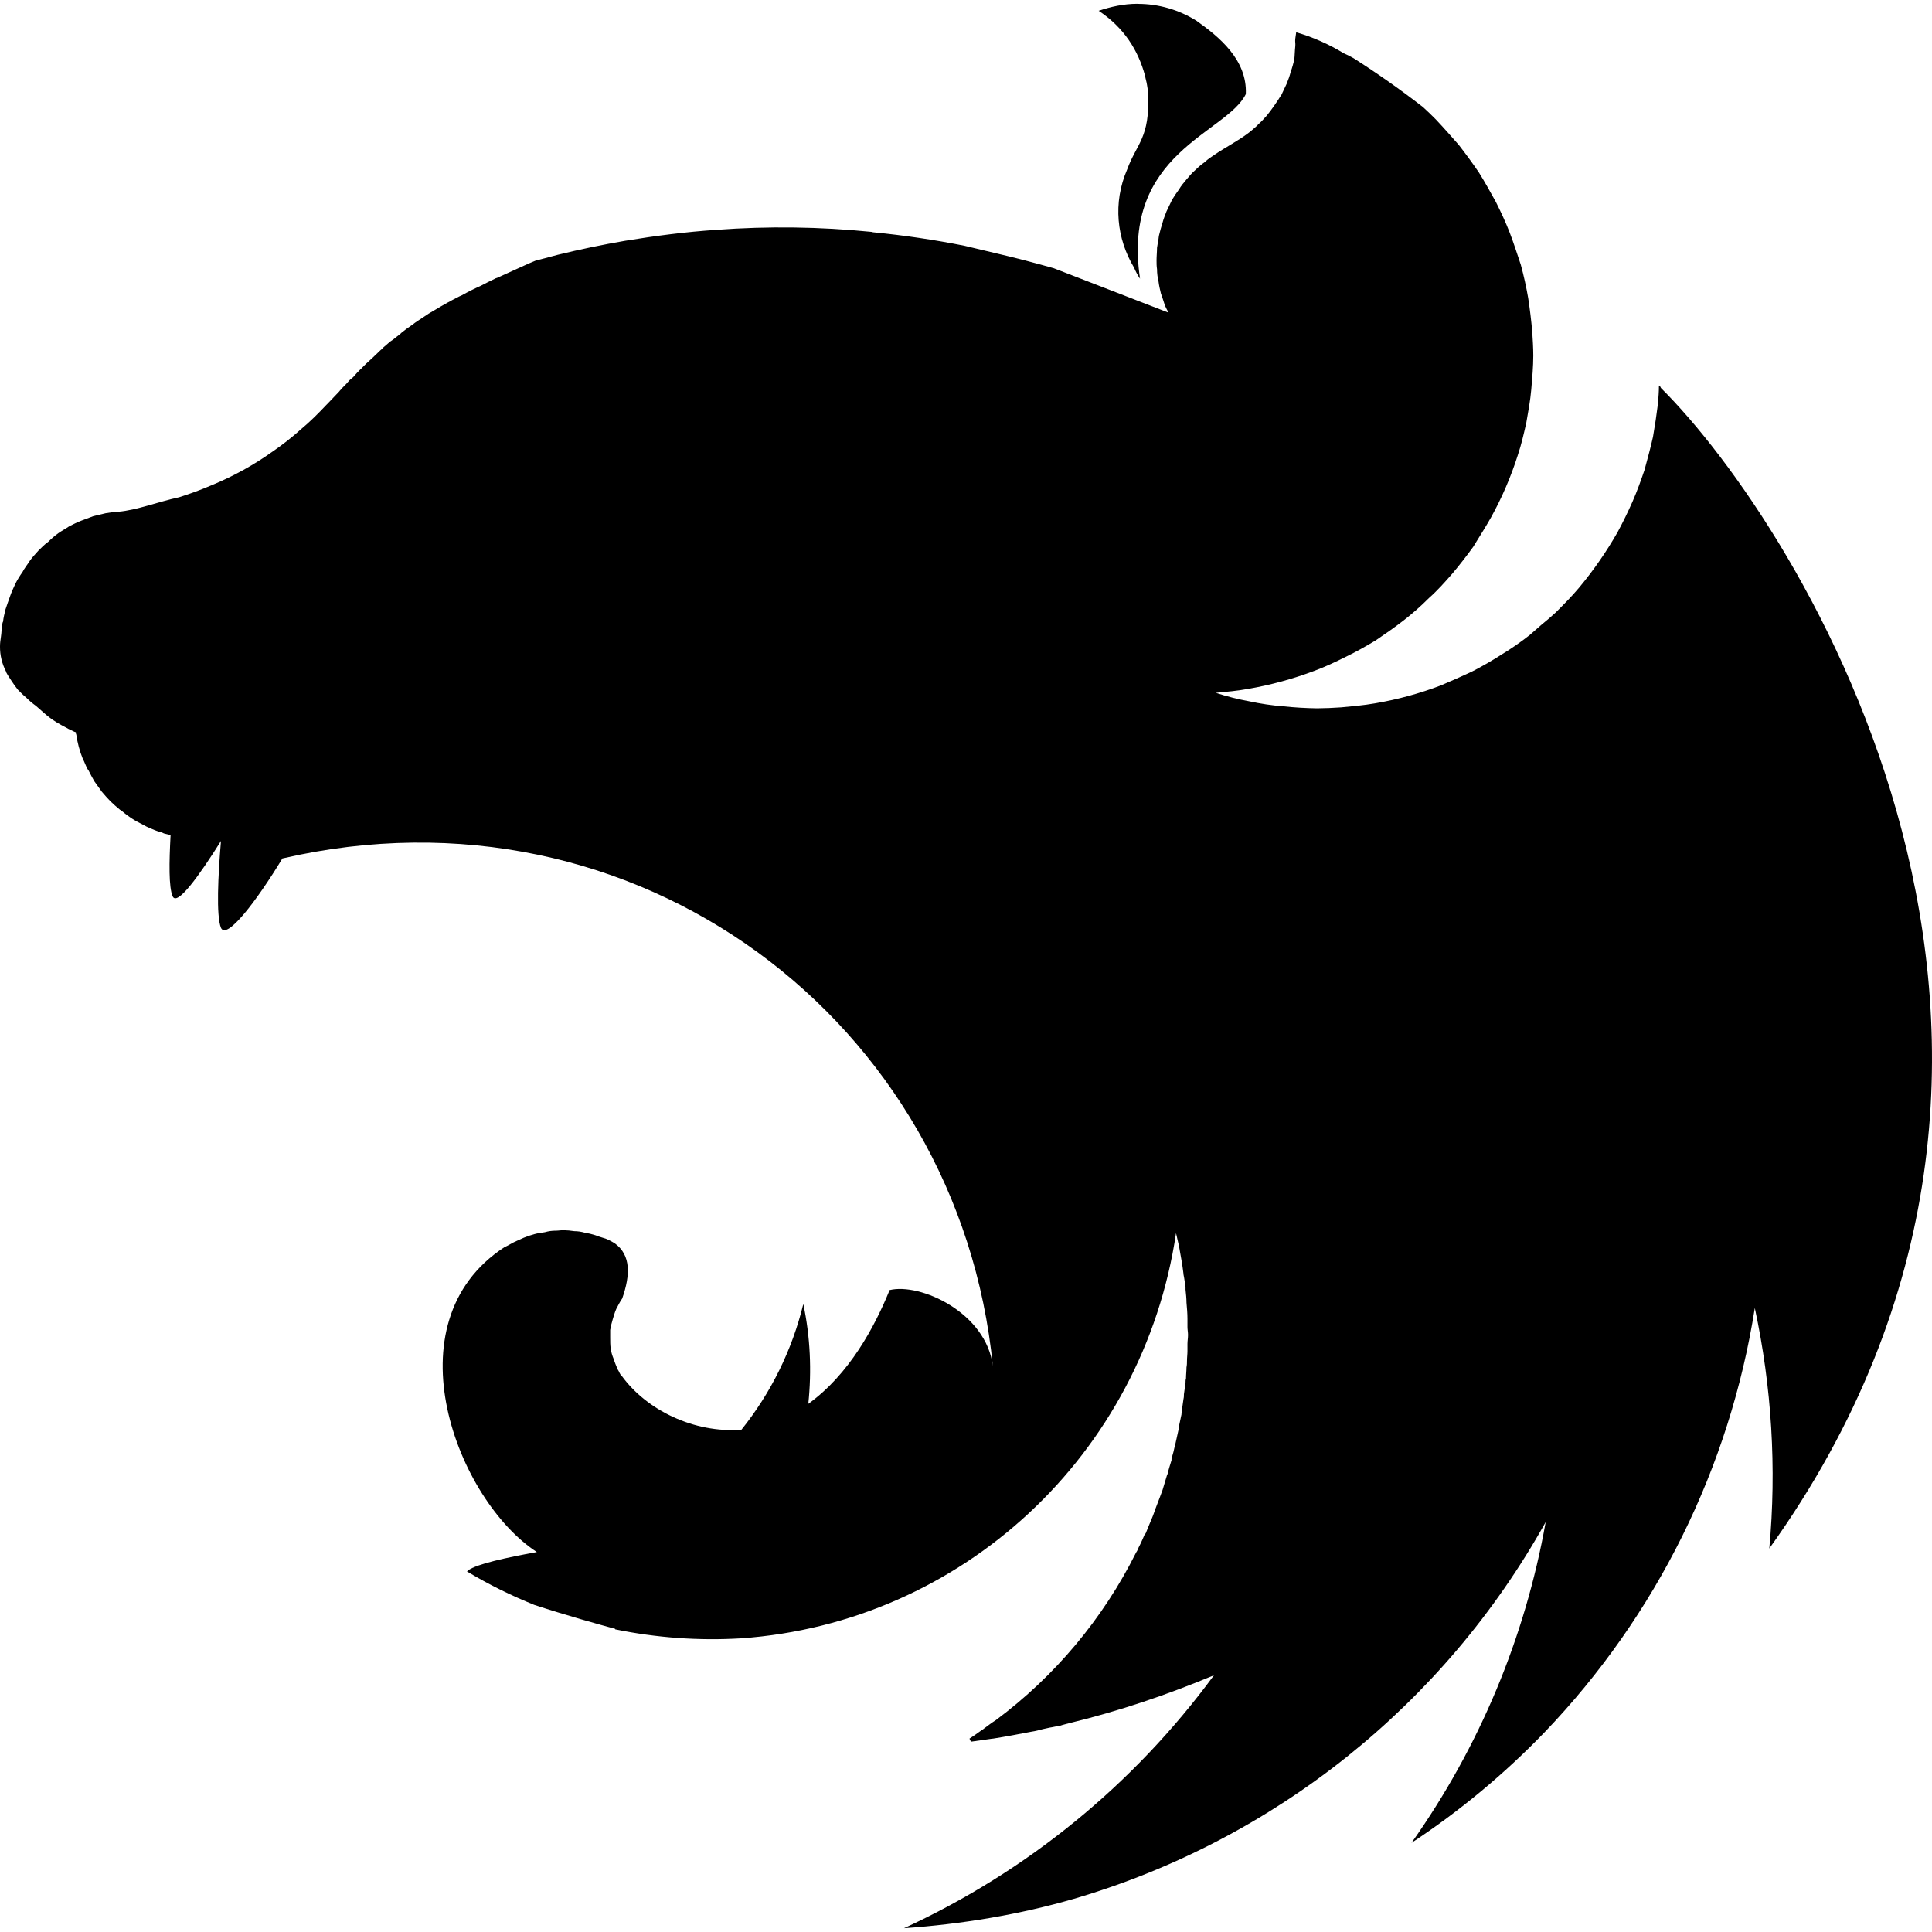
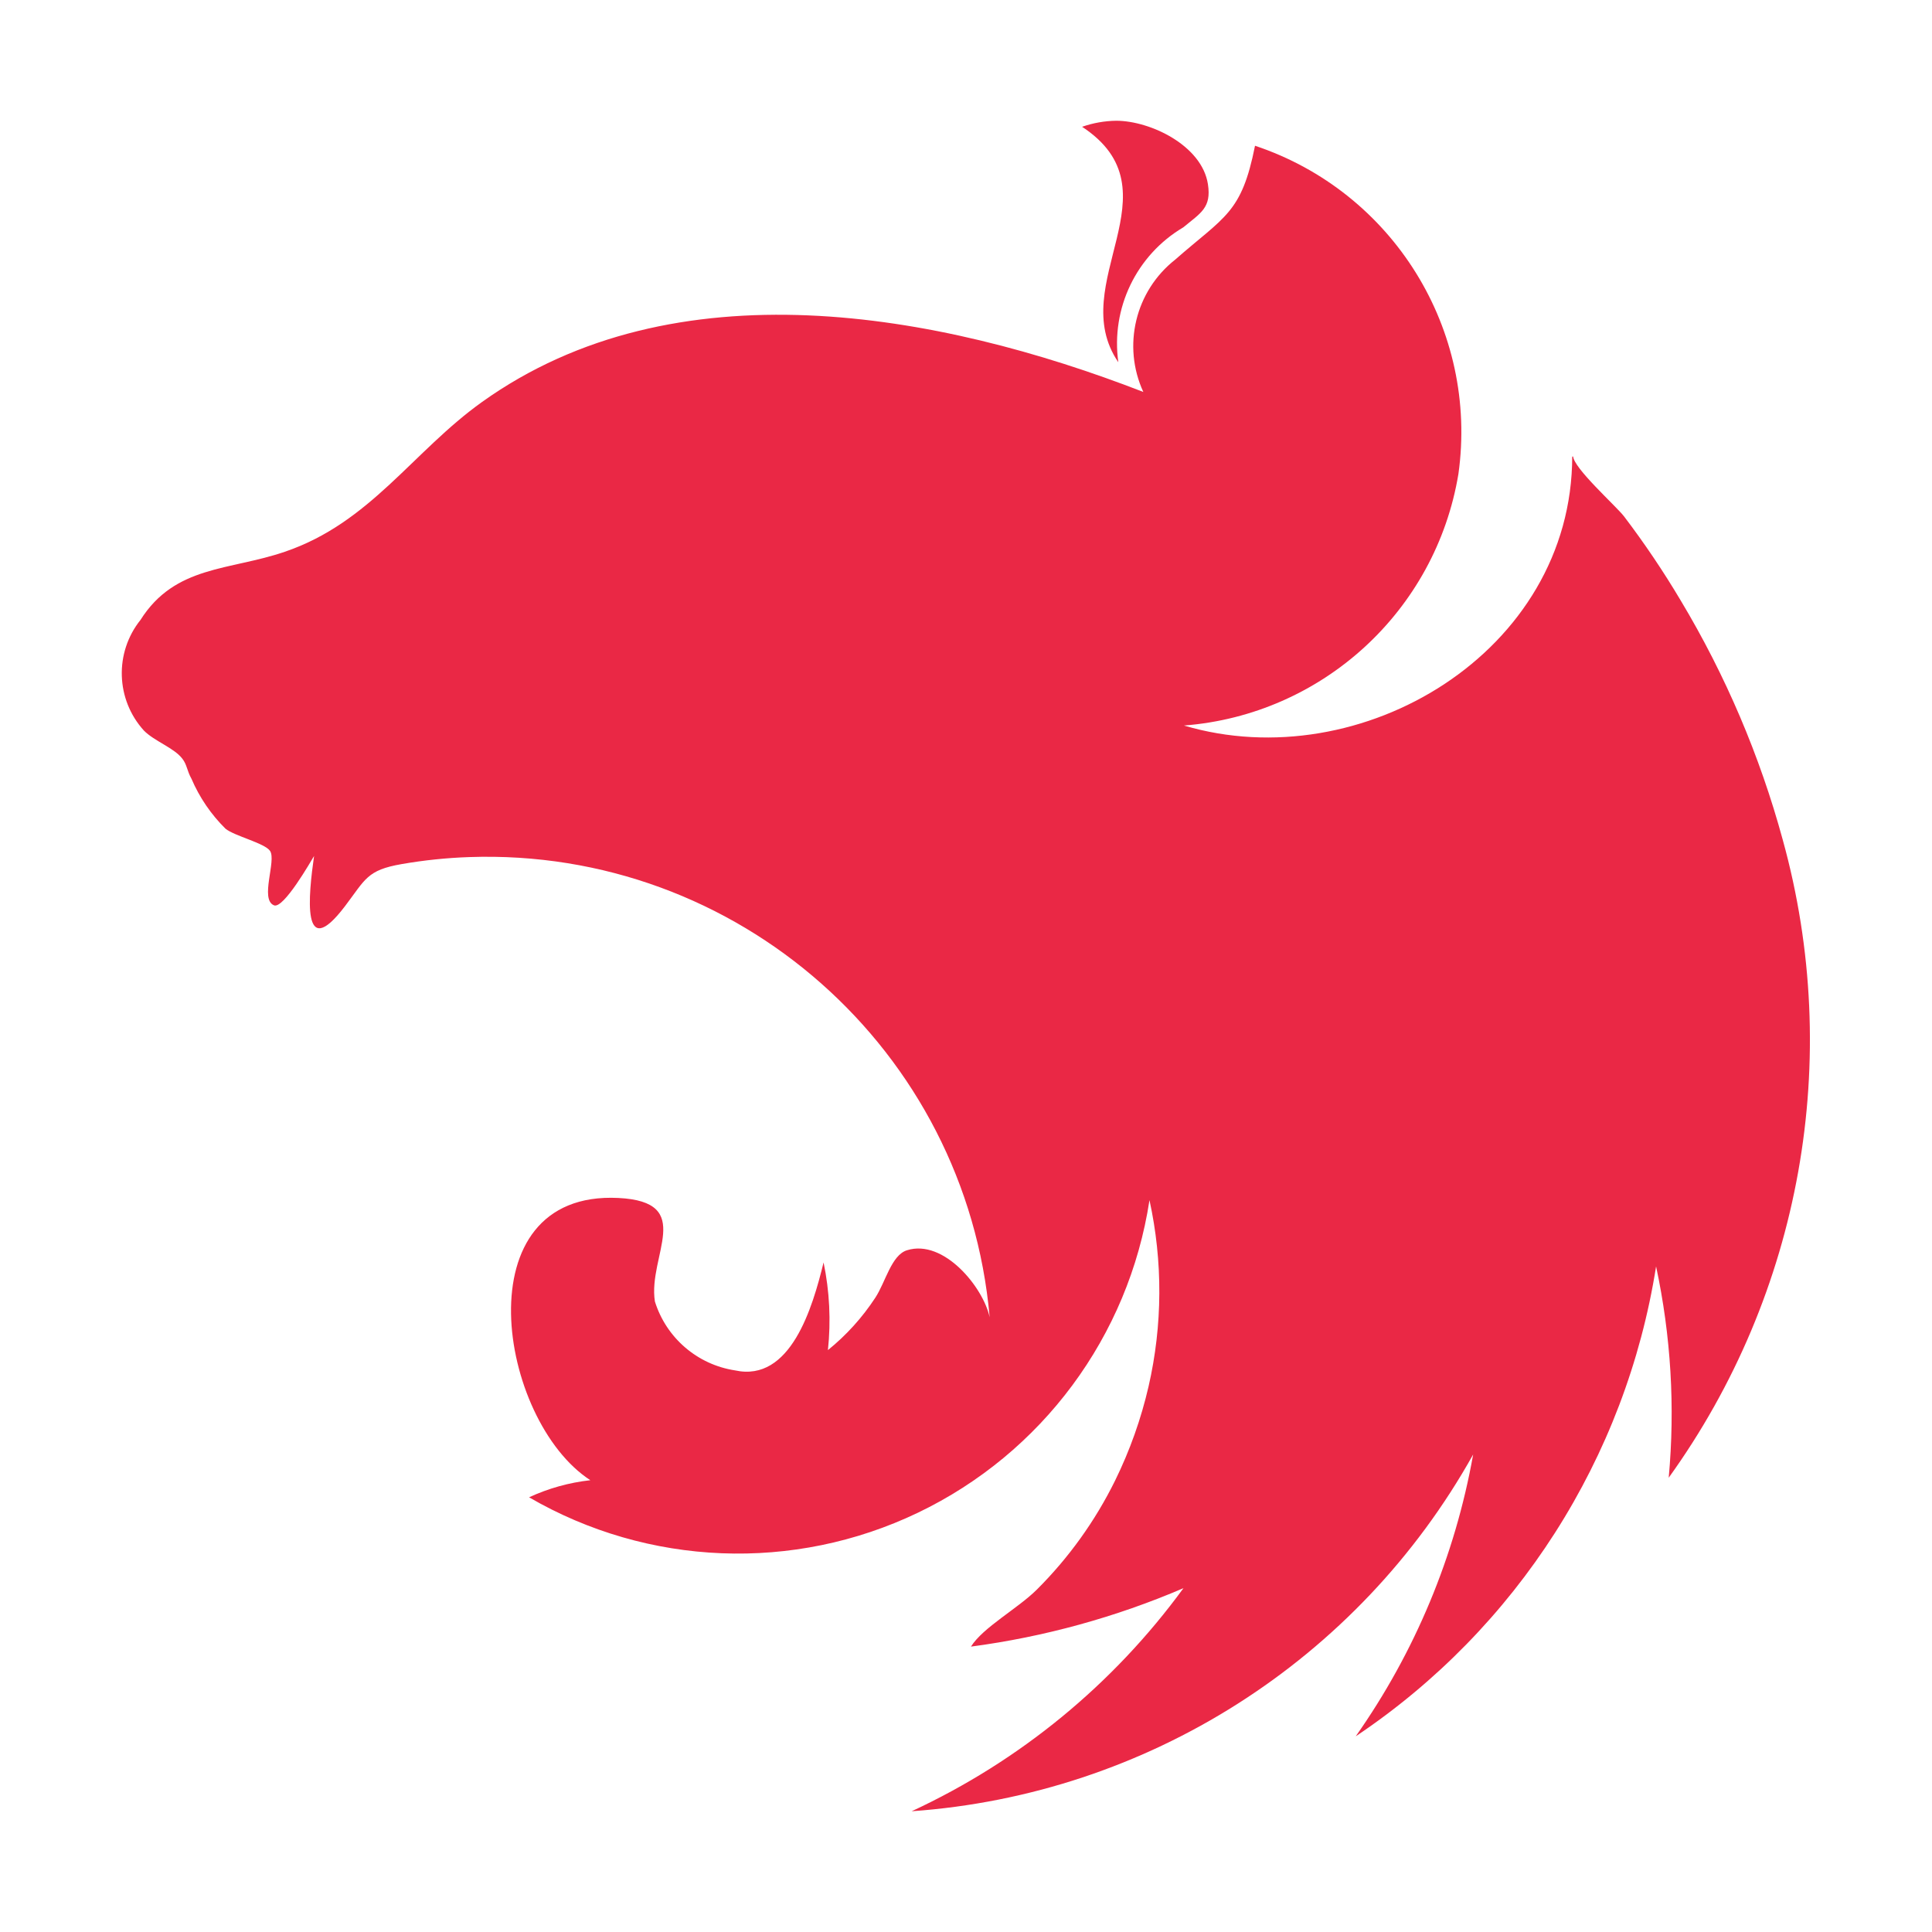
- <svg xmlns="http://www.w3.org/2000/svg" role="img" viewBox="0 0 24 24">
-   <path d="M14.131.047c-.173 0-.334.037-.483.087.316.21.49.49.576.806.007.043.019.074.025.117a.681.681 0 0 1 .013.112c.024.545-.143.614-.26.936-.18.415-.13.861.086 1.22a.74.74 0 0 0 .074.137c-.235-1.568 1.073-1.803 1.314-2.293.019-.428-.334-.713-.613-.911a1.37 1.37 0 0 0-.732-.21zM16.102.4c-.024.143-.006.106-.012.18-.006.05-.006.112-.012.161-.013.05-.025.1-.044.149-.012.05-.03.1-.05.149l-.067.142c-.02.025-.031.05-.05.075l-.037.055a2.152 2.152 0 0 1-.093.124c-.037.038-.068.081-.112.112v.006c-.037.031-.074.068-.118.1-.13.099-.278.173-.415.266-.043.03-.087.056-.124.093a.906.906 0 0 0-.118.099c-.043.037-.074.074-.111.118-.031.037-.068.08-.093.124a1.582 1.582 0 0 0-.087.13c-.025.05-.043.093-.068.142-.019.05-.037.093-.05.143a2.007 2.007 0 0 0-.043.155c-.006.025-.006.056-.012.08-.007.025-.007.05-.013.075 0 .05-.006.105-.006.155 0 .037 0 .074.006.111 0 .05.006.1.019.155.006.05.018.1.03.15.02.049.032.098.05.148.013.03.031.062.044.087l-1.426-.552c-.241-.068-.477-.13-.719-.186l-.39-.093c-.372-.074-.75-.13-1.128-.167-.013 0-.019-.006-.031-.006A11.082 11.082 0 0 0 8.9 2.855c-.378.025-.756.074-1.134.136a12.45 12.45 0 0 0-.837.174l-.279.074c-.092.037-.18.08-.266.118l-.205.093c-.012.006-.024.006-.03.012-.063.031-.118.056-.174.087a2.738 2.738 0 0 0-.236.118c-.043.018-.086.043-.124.062a.559.559 0 0 1-.055.03c-.056.032-.112.063-.162.094a1.56 1.56 0 0 0-.148.093c-.044.03-.087.055-.124.086-.006.007-.013.007-.019.013-.037.025-.08.056-.118.087l-.012.012-.093.074c-.012.007-.025.019-.037.025-.031.025-.062.056-.093.08-.006.013-.019.02-.025.025-.037.038-.074.069-.111.106-.007 0-.007.006-.013.012a1.742 1.742 0 0 0-.111.106c-.007.006-.007.012-.013.012a1.454 1.454 0 0 0-.093.1c-.012.012-.03.024-.043.036a1.374 1.374 0 0 1-.106.112c-.006.012-.018.019-.024.03-.05.05-.093.1-.143.15l-.018.018c-.1.106-.205.211-.317.304-.111.1-.229.192-.347.273a3.777 3.777 0 0 1-.762.421c-.13.056-.267.106-.403.149-.26.056-.527.161-.756.18-.05 0-.105.012-.155.018l-.155.037-.149.056c-.05.019-.099.044-.148.068-.044.031-.093.056-.137.087a1.011 1.011 0 0 0-.124.106c-.043.03-.087.074-.124.111-.037.043-.074.08-.105.124-.031.05-.068.093-.093.143a1.092 1.092 0 0 0-.087.142c-.025.056-.05.106-.068.161-.019.05-.037.106-.056.161-.012.05-.025.1-.03.15 0 .005-.007.012-.007.018-.012.056-.012.13-.019.167C.006 7.95 0 7.986 0 8.03a.657.657 0 0 0 .074.31v.006c.019.037.044.075.069.112.024.037.05.074.08.111.031.031.068.069.106.1a.906.906 0 0 0 .117.099c.149.13.186.173.378.272.031.019.062.031.1.05.006 0 .012.006.018.006 0 .013 0 .019.006.031a1.272 1.272 0 0 0 .08.298c.02.037.032.074.05.111.007.013.013.025.02.031.024.05.049.093.073.137l.093.13c.031.037.069.08.106.118.037.037.074.068.118.105 0 0 .006.006.012.006.037.031.074.062.112.087a.986.986 0 0 0 .136.08c.043.025.093.05.142.069a.73.73 0 0 0 .124.043c.007.006.013.006.025.012.025.007.056.013.08.019-.018.335-.024.65.026.762.055.124.328-.254.6-.688-.036.428-.061.93 0 1.079.069.155.44-.329.763-.862 4.395-1.016 8.405 2.02 8.826 6.31-.08-.67-.905-1.041-1.283-.948-.186.458-.502 1.047-1.01 1.413.043-.41.025-.83-.062-1.24a4.009 4.009 0 0 1-.769 1.562c-.588.043-1.177-.242-1.487-.67-.025-.018-.031-.055-.05-.08-.018-.043-.037-.087-.05-.13a.515.515 0 0 1-.037-.13c-.006-.044-.006-.087-.006-.137v-.093a.992.992 0 0 1 .031-.13c.013-.043.025-.086.044-.13.024-.043.043-.087.074-.13.105-.298.105-.54-.087-.682a.706.706 0 0 0-.118-.062c-.024-.006-.055-.018-.08-.025l-.05-.018a.847.847 0 0 0-.13-.031.472.472 0 0 0-.13-.019 1.01 1.01 0 0 0-.136-.012c-.031 0-.062.006-.093.006a.484.484 0 0 0-.137.019c-.043.006-.086.012-.13.024a1.068 1.068 0 0 0-.13.044c-.043.018-.08.037-.124.056-.037.018-.074.043-.118.062-1.444.942-.582 3.148.403 3.787-.372.068-.75.148-.855.229l-.013.012c.267.161.546.298.837.416.397.13.818.247 1.004.297v.006a5.996 5.996 0 0 0 1.562.112c2.746-.192 4.996-2.281 5.405-5.033l.037.161c.019.112.043.23.056.347v.006c.012.056.018.112.025.162v.024c.006.056.012.112.012.162.006.068.012.136.012.204v.1c0 .03.007.067.007.098 0 .038-.007.075-.007.112v.087c0 .043-.006.08-.006.124 0 .025 0 .05-.006.08 0 .044-.006.087-.006.137-.006.018-.006.037-.006.055l-.02.143c0 .019 0 .037-.005.056-.007.062-.019.118-.025.18v.012l-.037.174v.018l-.037.167c0 .007-.007.02-.007.025a1.663 1.663 0 0 1-.043.168v.018c-.019.062-.037.118-.05.174-.006.006-.006.012-.006.012l-.056.186c-.024.062-.043.118-.068.18-.025.062-.043.124-.068.18-.025.062-.05.117-.074.18h-.007c-.024.055-.05.117-.08.173a.302.302 0 0 1-.019.043c-.006.006-.006.013-.012.019a5.867 5.867 0 0 1-1.742 2.082c-.05.031-.099.069-.149.106-.012.012-.03.018-.043.03a2.603 2.603 0 0 1-.136.094l.018.037h.007l.26-.037h.006c.161-.025.322-.056.483-.087.044-.006.093-.019.137-.031l.087-.019c.043-.006.086-.018.13-.024.037-.013.074-.02.111-.031.62-.15 1.221-.354 1.798-.595a9.926 9.926 0 0 1-3.85 3.142c.714-.05 1.426-.167 2.114-.366a9.903 9.903 0 0 0 5.857-4.68 9.893 9.893 0 0 1-1.667 3.986 9.758 9.758 0 0 0 1.655-1.376 9.824 9.824 0 0 0 2.61-5.268c.21.98.272 1.99.18 2.987 4.474-6.241.371-12.712-1.346-14.416-.006-.013-.012-.019-.012-.031-.006.006-.006.006-.006.012 0-.006 0-.006-.007-.012 0 .074-.006.148-.012.223a8.34 8.34 0 0 1-.062.415c-.03.136-.068.273-.105.41-.044.13-.093.266-.15.396a5.322 5.322 0 0 1-.185.378 4.735 4.735 0 0 1-.477.688c-.093.111-.192.21-.292.31a3.994 3.994 0 0 1-.18.155l-.142.124a3.459 3.459 0 0 1-.347.241 4.295 4.295 0 0 1-.366.211c-.13.062-.26.118-.39.174a4.364 4.364 0 0 1-.818.223c-.143.025-.285.037-.422.05a4.914 4.914 0 0 1-.297.012 4.66 4.66 0 0 1-.422-.025 3.137 3.137 0 0 1-.421-.062 3.136 3.136 0 0 1-.415-.105h-.007c.137-.013.273-.025.41-.05a4.493 4.493 0 0 0 .818-.223c.136-.05.266-.112.39-.174.13-.062.248-.13.372-.204.118-.08.235-.161.347-.248.112-.087.217-.18.316-.279.105-.093.198-.198.291-.304.093-.111.18-.223.26-.334.013-.019.026-.044.038-.062.062-.1.124-.199.18-.298a4.272 4.272 0 0 0 .334-.775c.044-.13.075-.266.106-.403.025-.142.05-.278.062-.415.012-.142.025-.285.025-.421 0-.1-.007-.199-.013-.298a6.726 6.726 0 0 0-.05-.415 4.493 4.493 0 0 0-.092-.415c-.044-.13-.087-.267-.137-.397-.05-.13-.111-.26-.173-.384-.069-.124-.137-.248-.211-.366a6.843 6.843 0 0 0-.248-.34c-.093-.106-.186-.212-.285-.317a3.878 3.878 0 0 0-.161-.155c-.28-.217-.57-.421-.862-.607a1.154 1.154 0 0 0-.124-.062 2.415 2.415 0 0 0-.589-.26Z" />
+ <svg xmlns="http://www.w3.org/2000/svg" width="800px" height="800px" viewBox="0 0 32 32">
+   <path d="M18.487,2a1.781,1.781,0,0,0-.564.1c1.615,1.062-.29,2.6.6,3.9A2.235,2.235,0,0,1,19.6,3.765c.285-.237.468-.322.407-.714C19.908,2.409,19.052,2,18.487,2Zm2.3.414c-.223,1.123-.5,1.164-1.323,1.887a1.821,1.821,0,0,0-.527,2.191c-3.4-1.32-7.758-2.118-10.953.166-1.149.821-1.85,2-3.267,2.481-.916.314-1.816.221-2.39,1.129A1.413,1.413,0,0,0,2.383,12.1c.171.175.5.287.636.465.079.1.077.2.152.333a2.6,2.6,0,0,0,.564.828c.147.121.652.239.738.368.108.161-.172.8.063.9.158.073.621-.744.666-.816-.092.643-.213,1.784.51.834.343-.451.364-.6.941-.7a8.2,8.2,0,0,1,1.117-.116,8.362,8.362,0,0,1,8.622,7.622c-.108-.5-.761-1.3-1.369-1.11-.259.08-.355.527-.525.786a3.773,3.773,0,0,1-.785.868,4.687,4.687,0,0,0-.072-1.452c-.182.748-.547,1.989-1.466,1.788a1.652,1.652,0,0,1-1.328-1.142c-.119-.76.684-1.651-.607-1.714-2.59-.127-1.991,3.682-.462,4.675a3.272,3.272,0,0,0-1.015.283,6.893,6.893,0,0,0,10.276-4.922,7.058,7.058,0,0,1-.015,3.085,7.213,7.213,0,0,1-.554,1.559,6.781,6.781,0,0,1-1.3,1.81c-.314.311-.89.624-1.088.941a13.409,13.409,0,0,0,3.52-.968A11.638,11.638,0,0,1,15.1,30a11.589,11.589,0,0,0,9.3-5.909,11.657,11.657,0,0,1-1.945,4.668,11.531,11.531,0,0,0,4.975-7.783,11.622,11.622,0,0,1,.209,3.5A12.418,12.418,0,0,0,29.528,13.91a15.755,15.755,0,0,0-1.689-3.962A14.838,14.838,0,0,0,26.9,8.554c-.133-.173-.844-.806-.844-1q-.009.029-.015,0c0,3.248-3.5,5.333-6.431,4.463A5,5,0,0,0,24.156,7.85,5,5,0,0,0,20.787,2.414Z" style="fill:#ea2845;fill-rule:evenodd" />
</svg>
